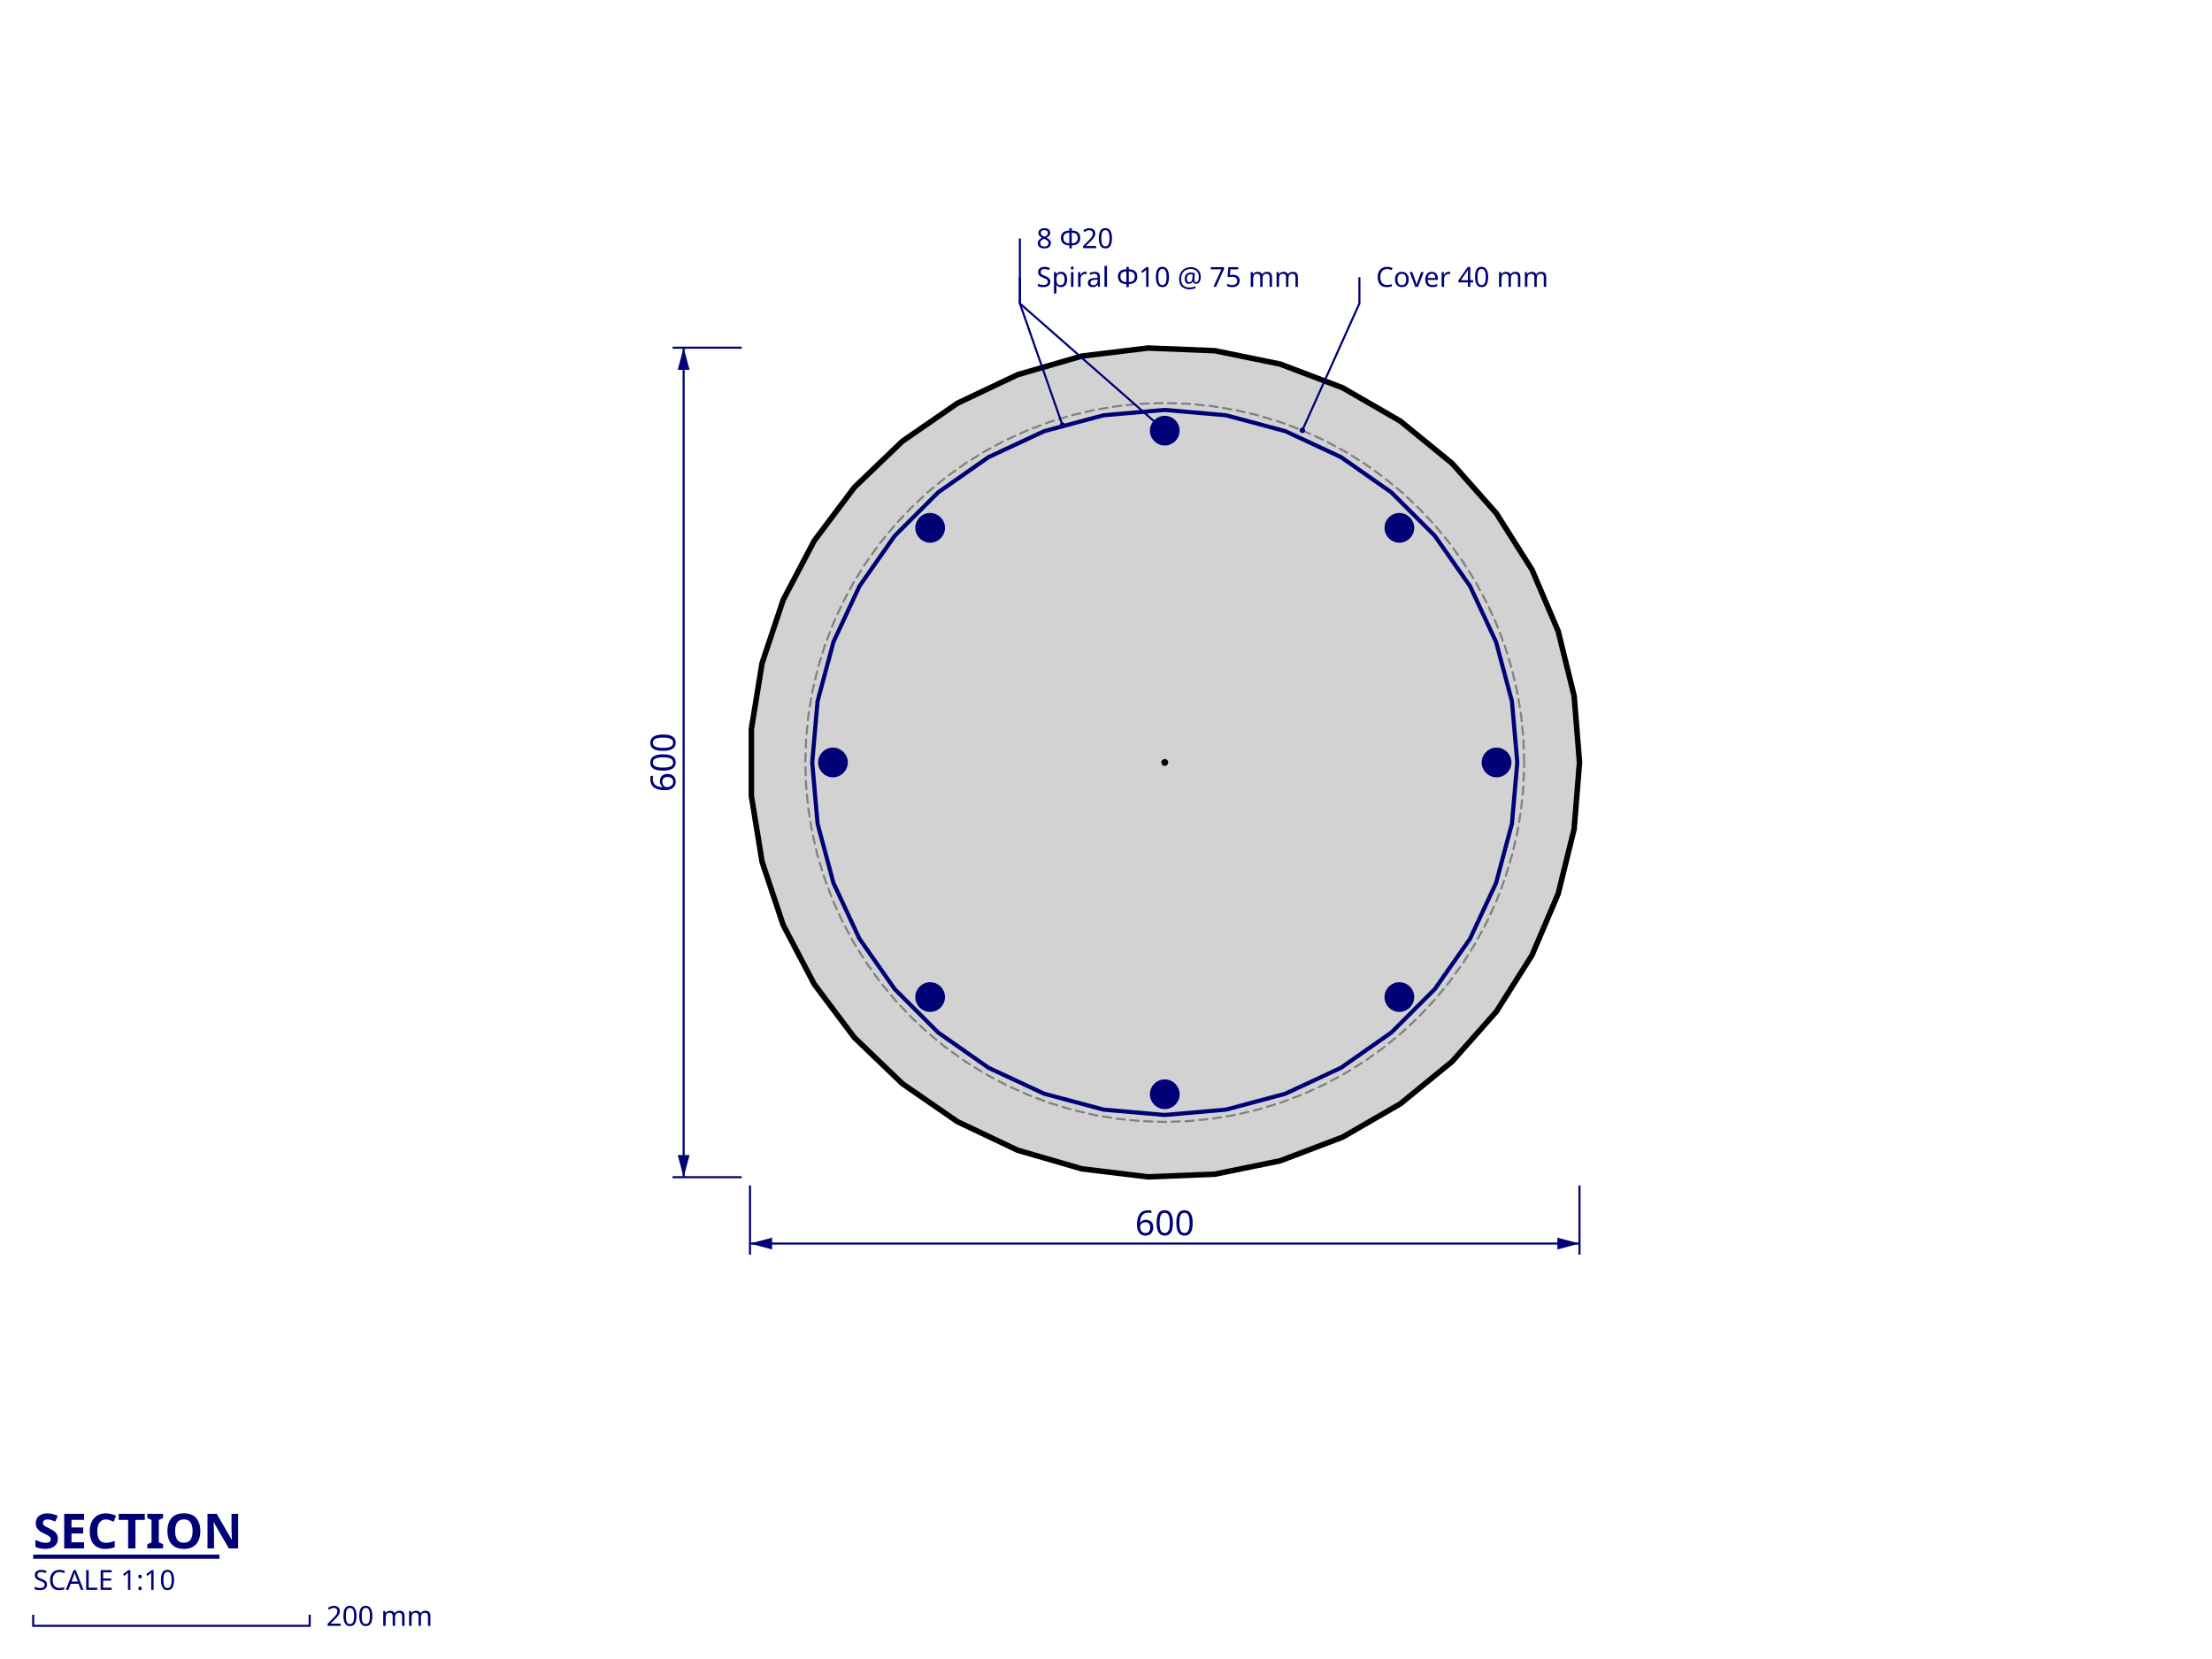
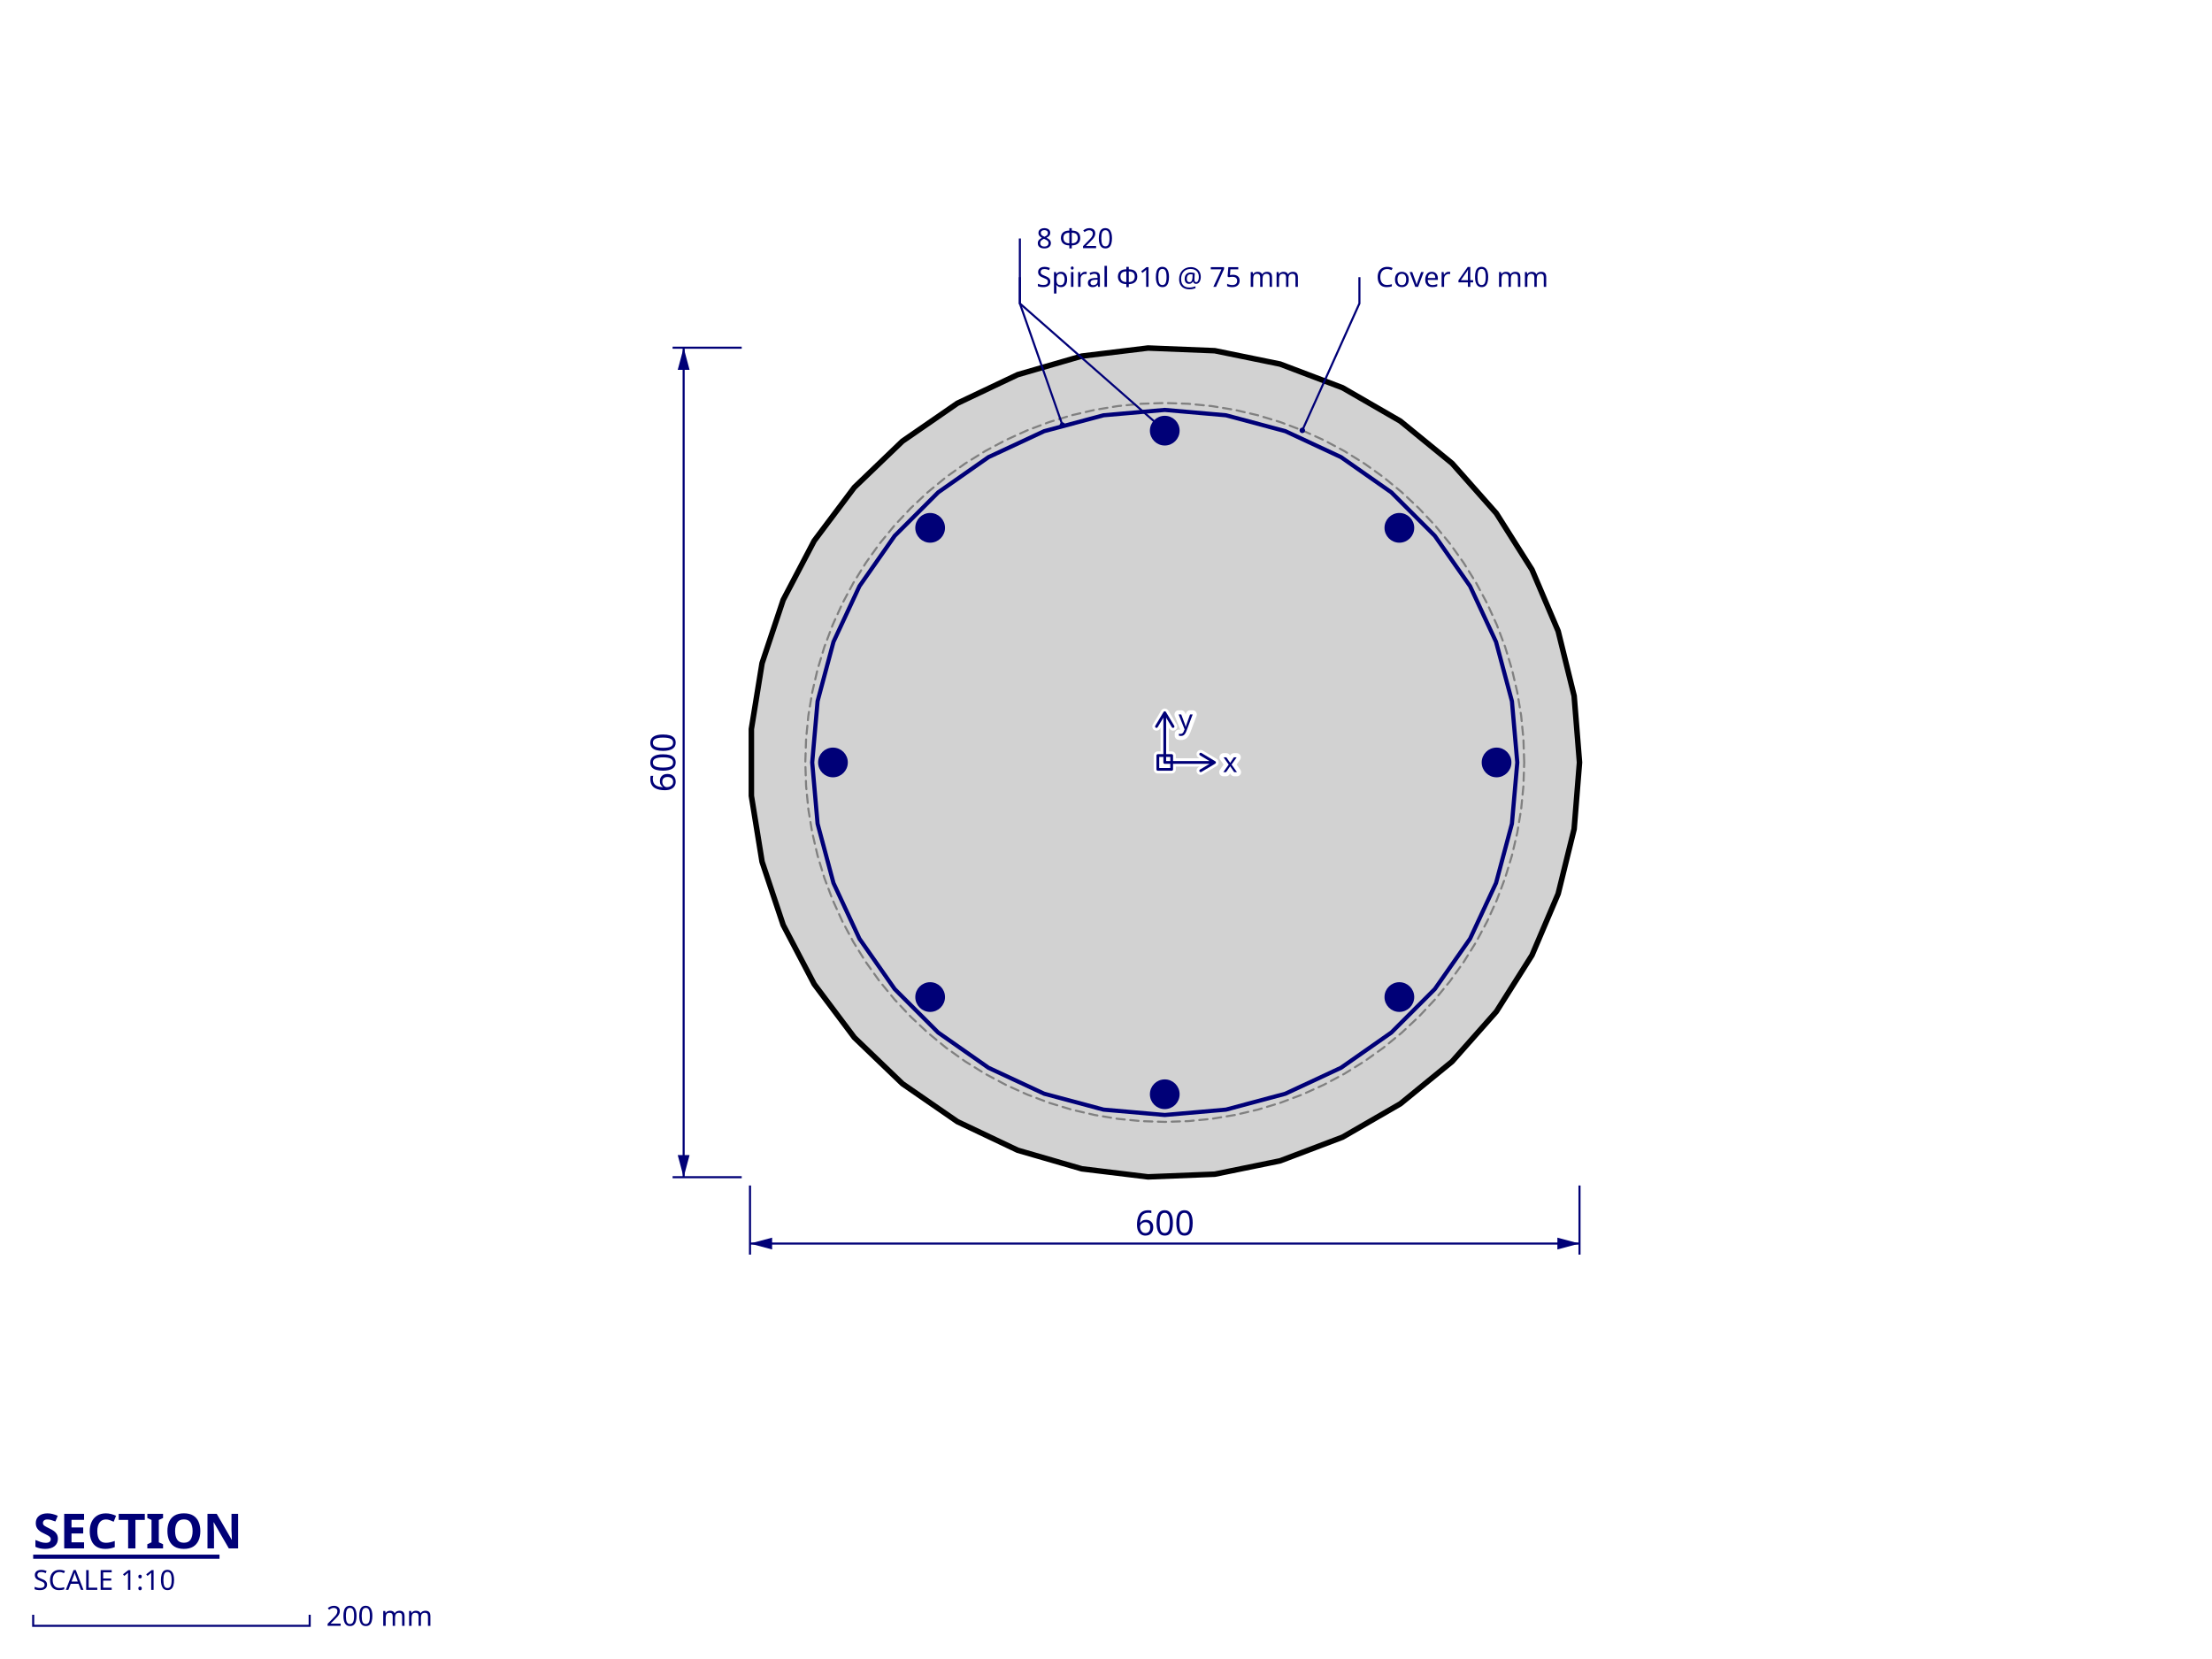
<svg xmlns="http://www.w3.org/2000/svg" width="800" height="600" viewBox="0 0 800 600" data-view="top">
  <rect width="800" height="600" fill="#ffffff" />
  <g class="faces" fill="none" stroke="#000000" stroke-width="1" stroke-linecap="round" stroke-linejoin="round">
</g>
  <g class="concrete" fill="#d2d2d2" stroke="#000000" stroke-width="2" stroke-linecap="round" stroke-linejoin="round">
    <g data-id="2">
      <path d="M571.25 275.75 L569.31 251.69 L563.53 228.25 L554.07 206.04 L541.17 185.64 L525.16 167.57 L506.46 152.3 L485.55 140.23 L462.98 131.67 L439.33 126.84 L415.21 125.87 L391.25 128.78 L368.06 135.5 L346.25 145.85 L326.38 159.56 L308.97 176.28 L294.47 195.58 L283.25 216.96 L275.61 239.85 L271.74 263.68 L271.74 287.82 L275.61 311.65 L283.25 334.54 L294.47 355.92 L308.97 375.22 L326.38 391.94 L346.25 405.65 L368.06 416 L391.25 422.72 L415.21 425.63 L439.33 424.66 L462.98 419.83 L485.55 411.27 L506.46 399.2 L525.16 383.93 L541.17 365.86 L554.07 345.46 L563.53 323.25 L569.31 299.81 Z" fill-rule="evenodd" />
    </g>
  </g>
  <g class="cover" fill="none" stroke="#808080" stroke-width="0.75" stroke-linecap="round" stroke-linejoin="round" stroke-dasharray="3 2">
    <g data-id="20">
      <path d="M551.25 275.75 L550.97 267.25 L550.14 258.78 L548.75 250.39 L546.82 242.1 L544.35 233.96 L541.35 226 L537.84 218.25 L533.83 210.75 L529.34 203.53 L524.39 196.61 L518.99 190.04 L513.17 183.83 L506.96 178.01 L500.39 172.61 L493.47 167.66 L486.25 163.17 L478.75 159.16 L471 155.65 L463.04 152.65 L454.9 150.18 L446.61 148.25 L438.22 146.86 L429.75 146.03 L421.25 145.75 L412.75 146.03 L404.28 146.86 L395.89 148.25 L387.6 150.18 L379.46 152.65 L371.5 155.65 L363.75 159.16 L356.25 163.17 L349.03 167.66 L342.11 172.61 L335.54 178.01 L329.33 183.83 L323.51 190.04 L318.11 196.61 L313.16 203.53 L308.67 210.75 L304.66 218.25 L301.15 226 L298.15 233.96 L295.68 242.1 L293.75 250.39 L292.36 258.78 L291.53 267.25 L291.25 275.75 L291.53 284.25 L292.36 292.72 L293.75 301.11 L295.68 309.4 L298.15 317.54 L301.15 325.5 L304.66 333.25 L308.67 340.75 L313.16 347.97 L318.11 354.89 L323.51 361.46 L329.33 367.67 L335.54 373.49 L342.11 378.89 L349.03 383.84 L356.25 388.33 L363.75 392.34 L371.5 395.85 L379.46 398.85 L387.6 401.32 L395.89 403.25 L404.28 404.64 L412.75 405.47 L421.25 405.75 L429.75 405.47 L438.22 404.64 L446.61 403.25 L454.9 401.32 L463.04 398.85 L471 395.85 L478.75 392.34 L486.25 388.33 L493.47 383.84 L500.39 378.89 L506.96 373.49 L513.17 367.67 L518.99 361.46 L524.39 354.89 L529.34 347.97 L533.83 340.75 L537.84 333.25 L541.35 325.5 L544.35 317.54 L546.82 309.4 L548.75 301.11 L550.14 292.72 L550.97 284.25 Z" />
    </g>
  </g>
  <g class="circular-tie" fill="none" stroke="#000077" stroke-width="1.5" stroke-linecap="round" stroke-linejoin="round">
    <g data-id="19">
      <path d="M548.75 275.75 L546.81 253.61 L541.06 232.14 L531.67 212 L518.92 193.79 L503.21 178.08 L485 165.33 L464.86 155.94 L443.39 150.19 L421.25 148.25 L399.11 150.19 L377.64 155.94 L357.5 165.33 L339.29 178.08 L323.58 193.79 L310.83 212 L301.44 232.14 L295.69 253.61 L293.75 275.75 L295.69 297.89 L301.44 319.36 L310.83 339.5 L323.58 357.71 L339.29 373.42 L357.5 386.17 L377.64 395.56 L399.11 401.31 L421.25 403.25 L443.39 401.31 L464.86 395.56 L485 386.17 L503.21 373.42 L518.92 357.71 L531.67 339.5 L541.06 319.36 L546.81 297.89 Z" />
    </g>
  </g>
  <g class="bar" fill="#000077" stroke="#000077" stroke-width="0.75" stroke-linecap="round" stroke-linejoin="round">
    <g data-id="4">
      <circle cx="541.25" cy="275.75" r="5" />
    </g>
    <g data-id="6">
      <circle cx="506.1" cy="190.9" r="5" />
    </g>
    <g data-id="8">
      <circle cx="421.25" cy="155.75" r="5" />
    </g>
    <g data-id="10">
      <circle cx="336.4" cy="190.9" r="5" />
    </g>
    <g data-id="12">
      <circle cx="301.25" cy="275.75" r="5" />
    </g>
    <g data-id="14">
      <circle cx="336.4" cy="360.6" r="5" />
    </g>
    <g data-id="16">
      <circle cx="421.25" cy="395.75" r="5" />
    </g>
    <g data-id="18">
      <circle cx="506.1" cy="360.6" r="5" />
    </g>
  </g>
  <g class="edges" fill="none" stroke="#000000" stroke-width="1.5" stroke-linecap="round" stroke-linejoin="round">
</g>
  <g class="points" fill="#000000">
    <g data-id="1">
      <circle cx="421.25" cy="275.75" r="1.25" fill="#000000" stroke="none" />
    </g>
  </g>
  <g class="annotation" font-family="Arial Narrow, Archivo Narrow, sans-serif" fill="#000077" stroke="#000077" stroke-width="0.75">
    <g class="tag">
      <path d="M421.25 155.75 L368.85 109.75 L368.85 86.25" fill="none" />
      <circle cx="421.25" cy="155.75" r="1" stroke="none" />
      <text x="374.85" y="89.75" stroke="none" font-size="10">8 Φ20</text>
    </g>
    <g class="tag">
      <path d="M384.24 153.74 L368.85 109.75 L368.85 100.25" fill="none" />
      <circle cx="384.24" cy="153.74" r="1" stroke="none" />
      <text x="374.85" y="103.75" stroke="none" font-size="10">Spiral Φ10 @ 75 mm</text>
    </g>
    <g class="tag">
      <path d="M471 155.65 L491.65 109.75 L491.65 100.25" fill="none" />
      <circle cx="471" cy="155.65" r="1" stroke="none" />
      <text x="497.65" y="103.75" stroke="none" font-size="10">Cover 40 mm</text>
    </g>
    <g class="dimension" data-dim="width">
      <path d="M271.25 428.75 L271.25 453.75 M571.25 428.75 L571.25 453.75 M271.25 449.75 L571.25 449.75" fill="none" />
      <path d="M0 0 L8 -2.14 L8 2.14 Z" stroke="none" transform="translate(271.25 449.75) rotate(0)" />
      <path d="M0 0 L8 -2.14 L8 2.14 Z" stroke="none" transform="translate(571.25 449.75) rotate(180)" />
      <text x="421.25" y="446.75" text-anchor="middle" stroke="none" font-size="12.5">600</text>
    </g>
    <g class="dimension" data-dim="depth">
      <path d="M268.25 125.75 L243.25 125.75 M268.25 425.75 L243.25 425.75 M247.25 125.75 L247.25 425.75" fill="none" />
      <path d="M0 0 L8 -2.14 L8 2.14 Z" stroke="none" transform="translate(247.25 125.75) rotate(90)" />
      <path d="M0 0 L8 -2.14 L8 2.14 Z" stroke="none" transform="translate(247.25 425.75) rotate(-90)" />
      <text transform="translate(244.25 275.75) rotate(-90)" text-anchor="middle" stroke="none" font-size="12.5">600</text>
    </g>
  </g>
+   <g class="axes" fill="none" stroke-linecap="round" stroke-linejoin="round">
+     <path d="M418.75 273.25 h5 v5 h-5 Z M421.25 275.75 L439.25 275.75 M434.25 272.75 L439.25 275.75 L434.25 278.75 M421.25 275.75 L421.25 257.75 M418.25 262.75 L421.25 257.75 L424.25 262.75" stroke="#ffffff" stroke-width="3" />
+     <path d="M418.75 273.25 h5 v5 h-5 Z M421.25 275.75 L439.25 275.75 M434.25 272.75 L439.25 275.75 L434.25 278.75 M421.25 275.75 L421.25 257.75 M418.25 262.75 L421.25 257.75 L424.25 262.75" stroke="#000077" stroke-width="1" />
+     <text x="442.25" y="279.25" font-family="Arial Narrow, Archivo Narrow, sans-serif" font-size="10" fill="#000077" stroke="#ffffff" stroke-width="3" paint-order="stroke">x</text>
+     <text x="426.25" y="263.75" font-family="Arial Narrow, Archivo Narrow, sans-serif" font-size="10" fill="#000077" stroke="#ffffff" stroke-width="3" paint-order="stroke">y</text>
+   </g>
  <g class="text" font-family="Arial Narrow, Archivo Narrow, sans-serif" font-size="10" fill="#000077">
</g>
  <g class="legend" font-family="Arial Narrow, Archivo Narrow, sans-serif" font-size="10" fill="#000077" stroke="#000077" stroke-width="0.75">
    <path d="M12 584 L12 588 L112 588 L112 584" fill="none" />
    <text x="118" y="588" stroke="none">200 mm</text>
    <text class="view-title" x="12" y="560" stroke="none" font-family="Bahnschrift SemiBold Condensed, Bahnschrift, Saira SemiCondensed, Archivo Narrow, sans-serif" font-size="17.5" font-weight="600" data-view="top">SECTION</text>
    <path class="view-title-rule" d="M12 563 L79.38 563" fill="none" stroke-width="1.5" />
    <text class="scale-note" x="12" y="575" stroke="none">SCALE 1:10</text>
  </g>
</svg>
